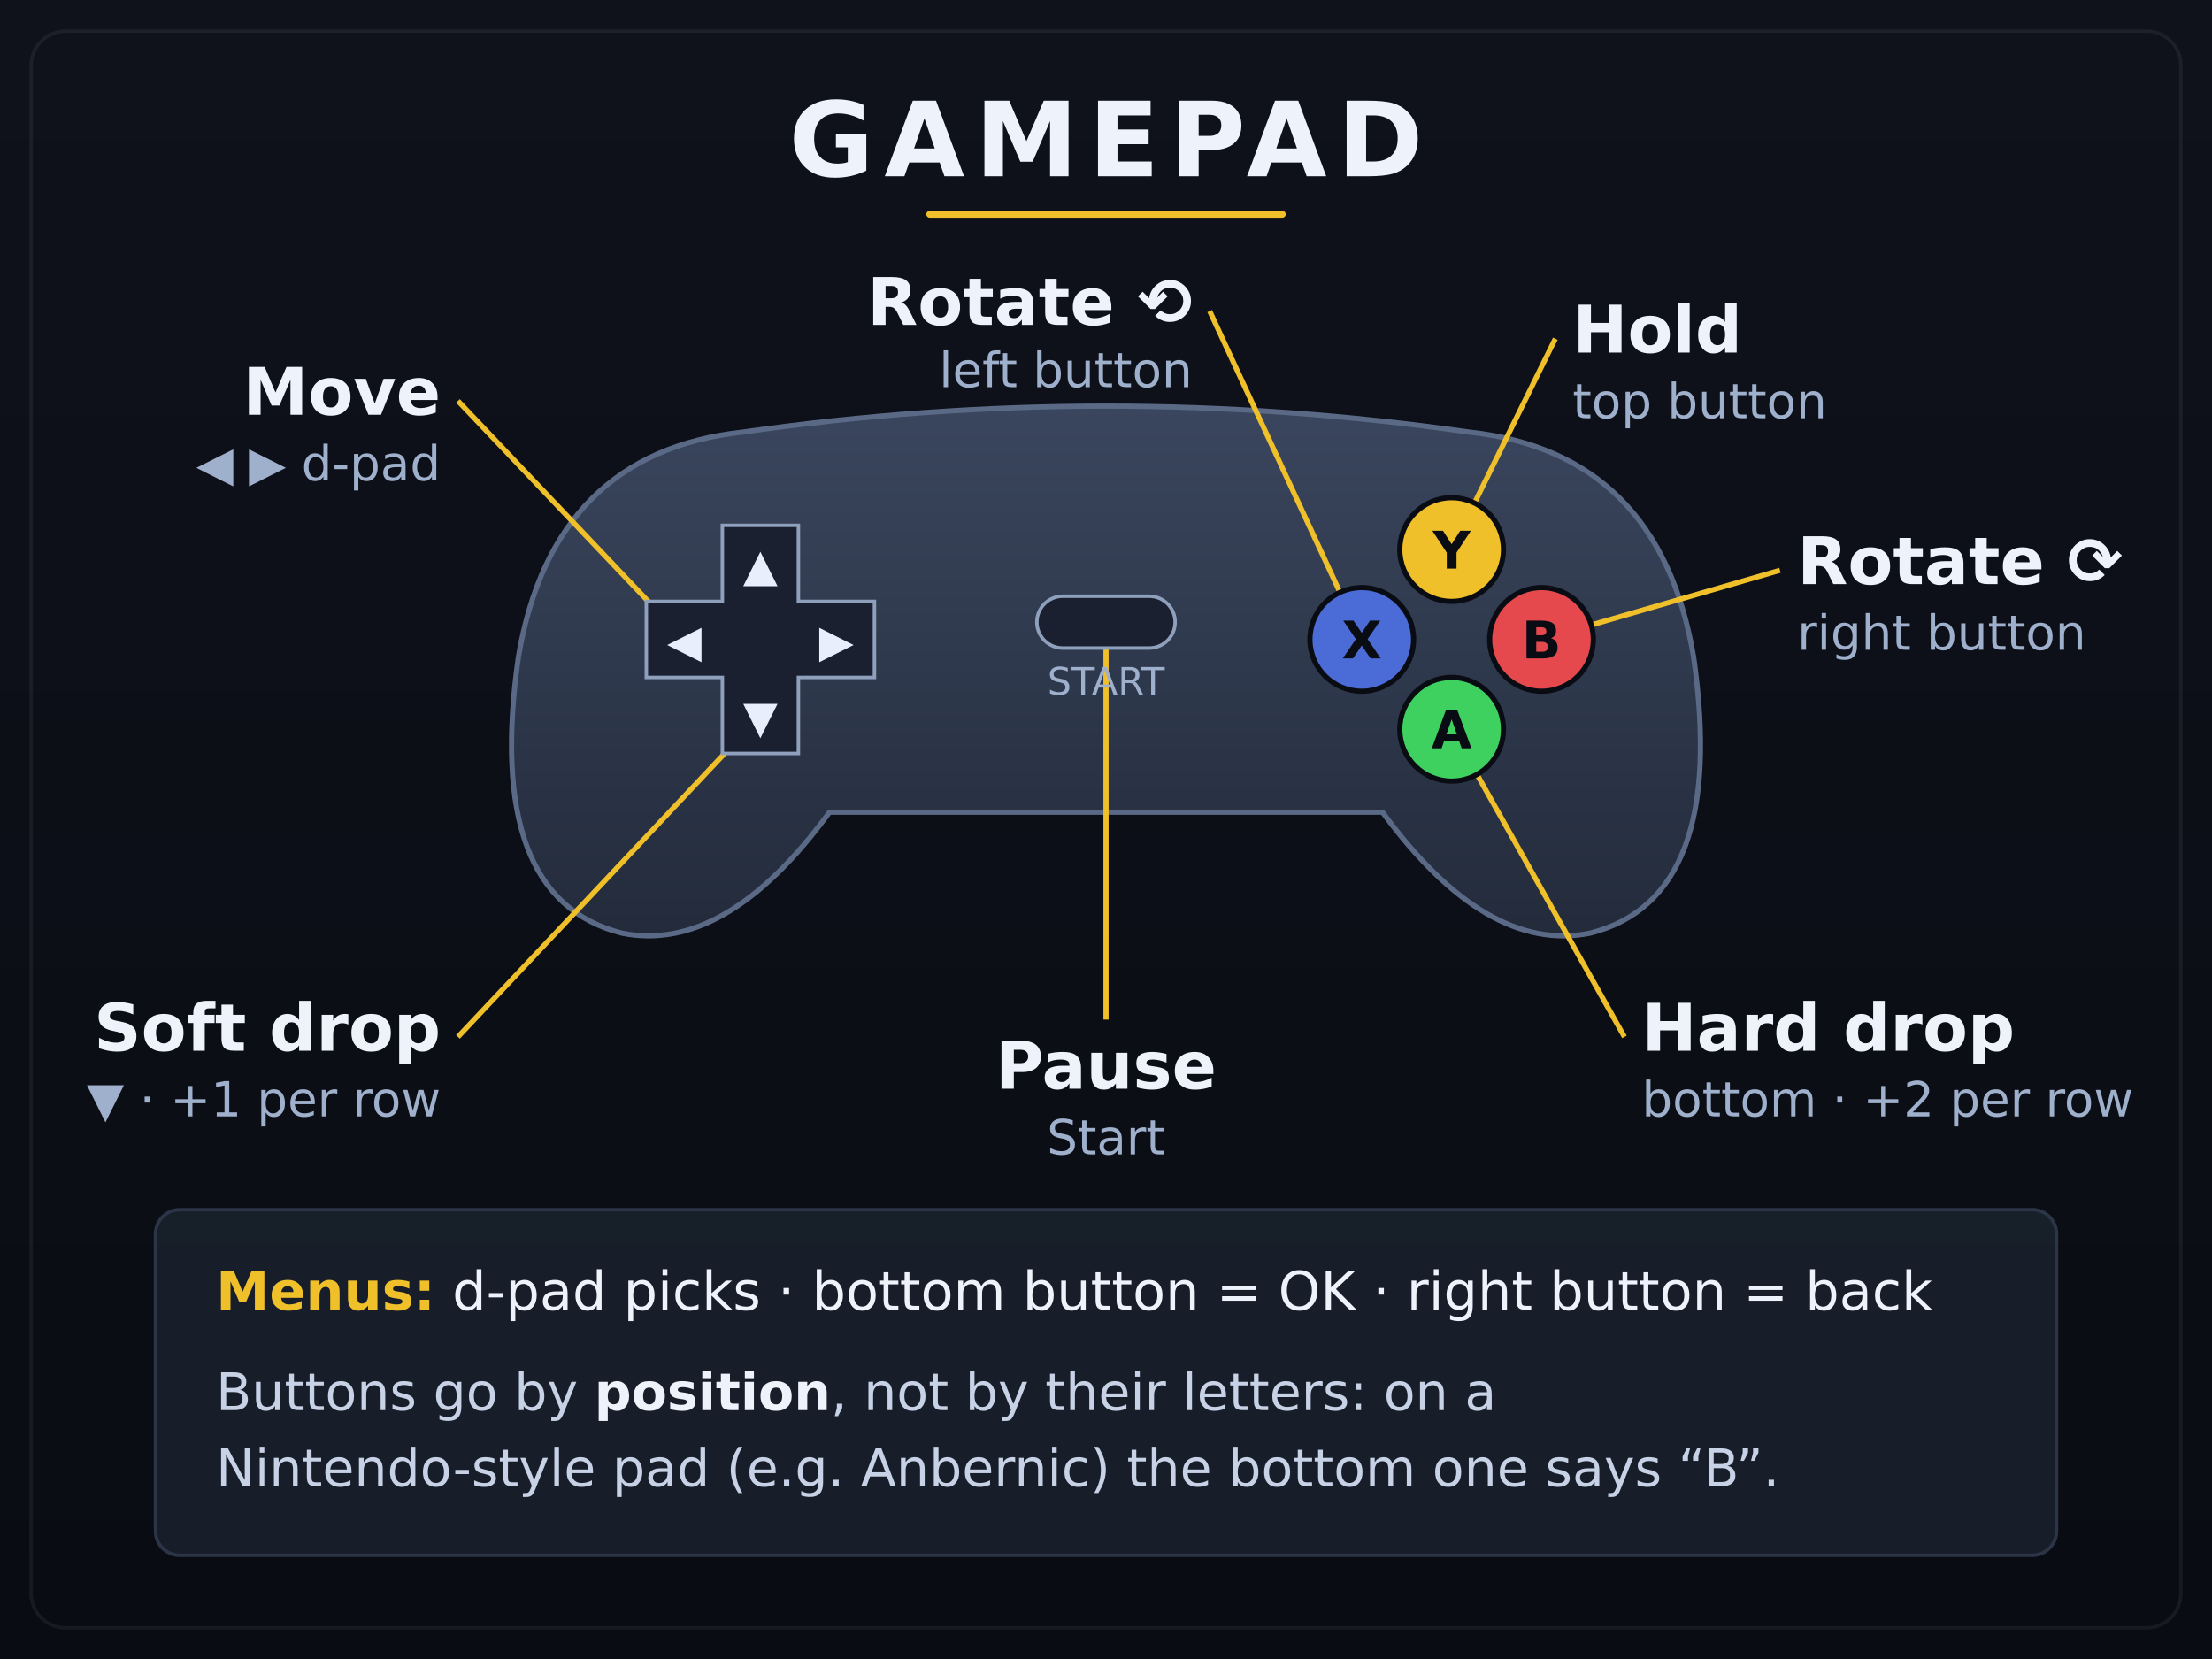
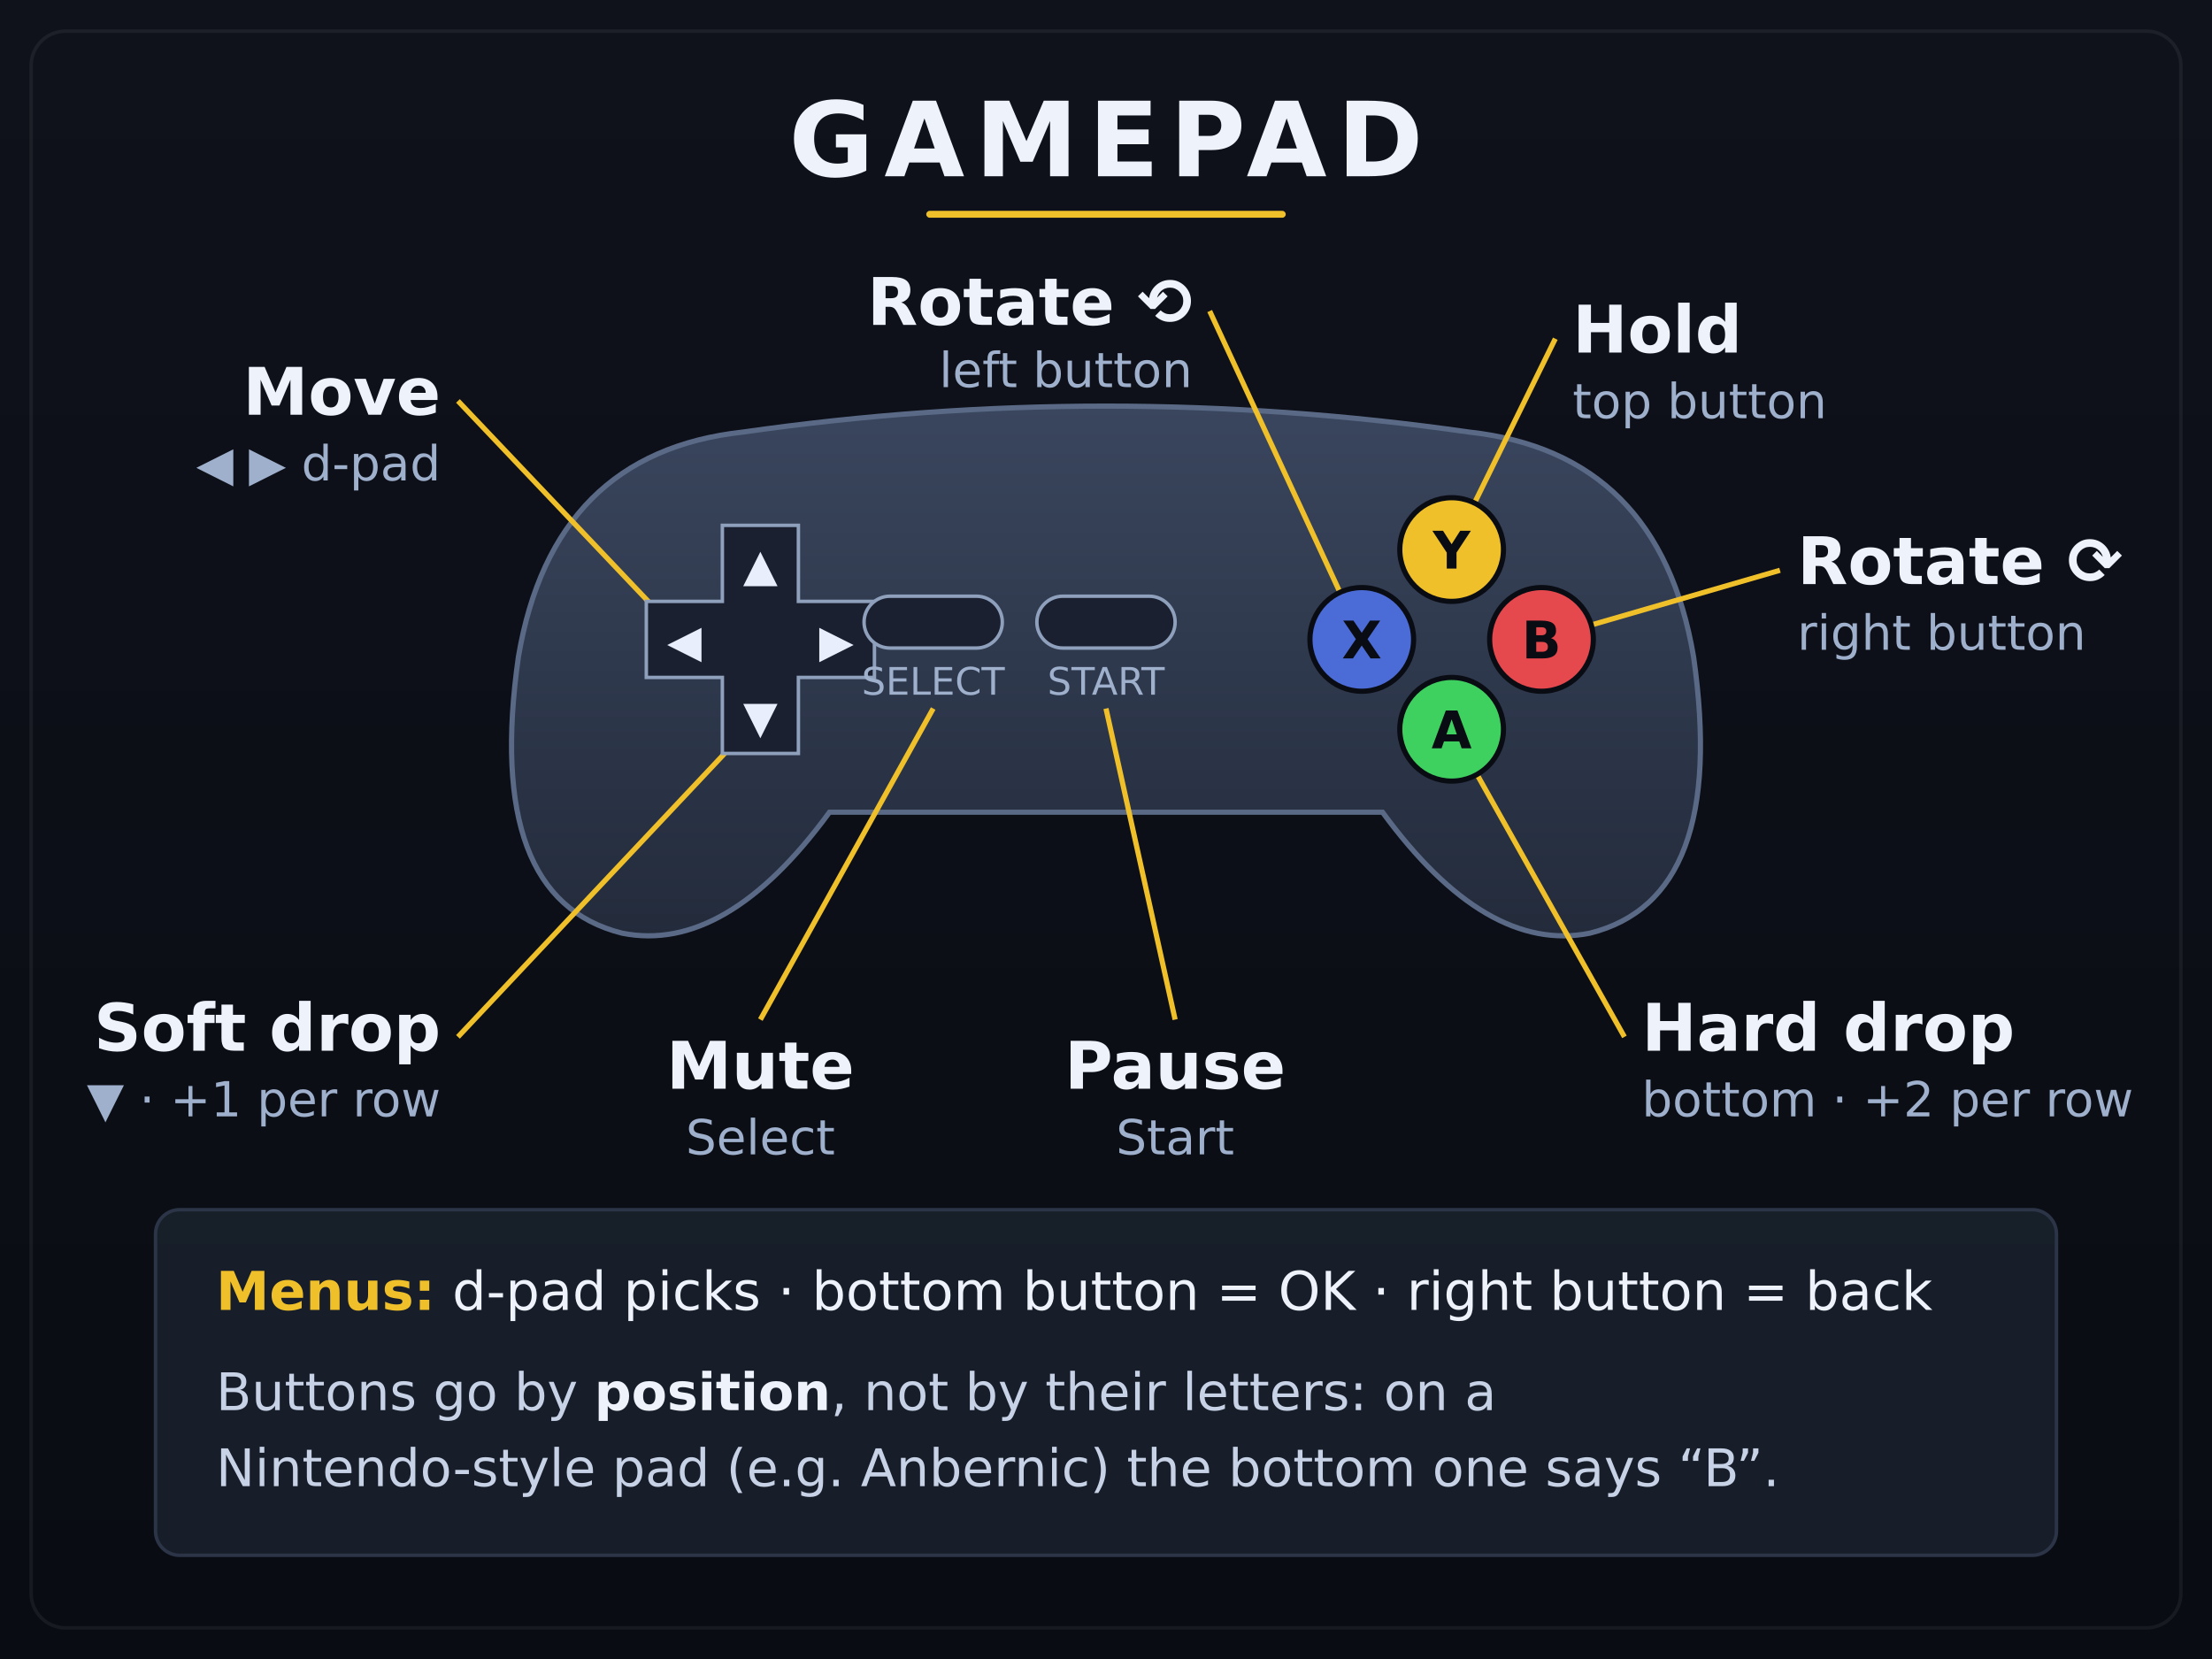
<svg xmlns="http://www.w3.org/2000/svg" width="1280" height="960" viewBox="0 0 1280 960" font-family="DejaVu Sans, 'Liberation Sans', sans-serif">
  <defs>
    <linearGradient id="bg" x1="0" y1="0" x2="0" y2="1">
      <stop offset="0" stop-color="#0f121b" />
      <stop offset="1" stop-color="#0a0c13" />
    </linearGradient>
    <linearGradient id="pad" x1="0" y1="0" x2="0" y2="1">
      <stop offset="0" stop-color="#3a465e" />
      <stop offset="1" stop-color="#232b3b" />
    </linearGradient>
  </defs>
  <rect width="1280" height="960" fill="url(#bg)" />
  <rect x="18" y="18" width="1244" height="924" rx="20" fill="none" stroke="#ffffff" stroke-opacity="0.06" stroke-width="2" />
  <text x="640" y="102" text-anchor="middle" font-size="60" font-weight="700" fill="#eef2fa" letter-spacing="6">GAMEPAD</text>
  <rect x="536" y="122" width="208" height="4" rx="2" fill="#f0c02a" />
  <path d="M 430 250 Q 640 220 850 250 Q 960 262 980 380 Q 1000 520 920 540 Q 860 552 800 470 L 480 470 Q 420 552 360 540 Q 280 520 300 380 Q 320 262 430 250 Z" fill="url(#pad)" stroke="#5a6a86" stroke-width="3" />
  <line x1="396" y1="370" x2="265" y2="232" stroke="#f0c02a" stroke-width="3" />
  <line x1="440" y1="414" x2="265" y2="600" stroke="#f0c02a" stroke-width="3" />
-   <line x1="640" y1="360" x2="640" y2="590" stroke="#f0c02a" stroke-width="3" />
+   <line x1="640" y1="410" x2="680" y2="590" stroke="#f0c02a" stroke-width="3" />
  <line x1="788" y1="370" x2="700" y2="180" stroke="#f0c02a" stroke-width="3" />
  <line x1="840" y1="318" x2="900" y2="196" stroke="#f0c02a" stroke-width="3" />
  <line x1="892" y1="370" x2="1030" y2="330" stroke="#f0c02a" stroke-width="3" />
  <line x1="840" y1="422" x2="940" y2="600" stroke="#f0c02a" stroke-width="3" />
  <path d="M 418 304 h44 v44 h44 v44 h-44 v44 h-44 v-44 h-44 v-44 h44 z" fill="#1a2030" stroke="#8fa0bc" stroke-width="2" />
  <text x="440" y="336" text-anchor="middle" font-size="26" fill="#e8eefc">▲</text>
  <text x="440" y="424" text-anchor="middle" font-size="26" fill="#e8eefc">▼</text>
  <text x="396" y="380" text-anchor="middle" font-size="26" fill="#e8eefc">◀</text>
  <text x="484" y="380" text-anchor="middle" font-size="26" fill="#e8eefc">▶</text>
  <rect x="600" y="345" width="80" height="30" rx="15" fill="#1a2030" stroke="#8fa0bc" stroke-width="2" />
  <text x="640" y="402" text-anchor="middle" font-size="22" fill="#9fb0cc">START</text>
+   <rect x="500" y="345" width="80" height="30" rx="15" fill="#1a2030" stroke="#8fa0bc" stroke-width="2" />
+   <text x="540" y="402" text-anchor="middle" font-size="22" fill="#9fb0cc">SELECT</text>
+   <line x1="540" y1="410" x2="440" y2="590" stroke="#f0c02a" stroke-width="3" />
  <circle cx="840" cy="422" r="30" fill="#3fd160" stroke="#0a0c13" stroke-width="3" />
  <text x="840" y="433" text-anchor="middle" font-size="30" font-weight="700" fill="#0a0c13">A</text>
  <circle cx="892" cy="370" r="30" fill="#e5484d" stroke="#0a0c13" stroke-width="3" />
  <text x="892" y="381" text-anchor="middle" font-size="30" font-weight="700" fill="#0a0c13">B</text>
  <circle cx="788" cy="370" r="30" fill="#4b6bd6" stroke="#0a0c13" stroke-width="3" />
  <text x="788" y="381" text-anchor="middle" font-size="30" font-weight="700" fill="#0a0c13">X</text>
  <circle cx="840" cy="318" r="30" fill="#f0c02a" stroke="#0a0c13" stroke-width="3" />
  <text x="840" y="329" text-anchor="middle" font-size="30" font-weight="700" fill="#0a0c13">Y</text>
  <text x="255" y="240" text-anchor="end" font-size="38" font-weight="700" fill="#eef2fa">Move</text>
  <text x="255" y="278" text-anchor="end" font-size="28" fill="#9fb0cc">◀ ▶ d-pad</text>
  <text x="255" y="608" text-anchor="end" font-size="38" font-weight="700" fill="#eef2fa">Soft drop</text>
  <text x="255" y="646" text-anchor="end" font-size="28" fill="#9fb0cc">▼ · +1 per row</text>
-   <text x="640" y="630" text-anchor="middle" font-size="38" font-weight="700" fill="#eef2fa">Pause</text>
-   <text x="640" y="668" text-anchor="middle" font-size="28" fill="#9fb0cc">Start</text>
+   <text x="440" y="630" text-anchor="middle" font-size="38" font-weight="700" fill="#eef2fa">Mute</text>
+   <text x="440" y="668" text-anchor="middle" font-size="28" fill="#9fb0cc">Select</text>
+   <text x="680" y="630" text-anchor="middle" font-size="38" font-weight="700" fill="#eef2fa">Pause</text>
+   <text x="680" y="668" text-anchor="middle" font-size="28" fill="#9fb0cc">Start</text>
  <text x="690" y="188" text-anchor="end" font-size="38" font-weight="700" fill="#eef2fa">Rotate ⟲</text>
  <text x="690" y="224" text-anchor="end" font-size="28" fill="#9fb0cc">left button</text>
  <text x="910" y="204" text-anchor="start" font-size="38" font-weight="700" fill="#eef2fa">Hold</text>
  <text x="910" y="242" text-anchor="start" font-size="28" fill="#9fb0cc">top button</text>
  <text x="1040" y="338" text-anchor="start" font-size="38" font-weight="700" fill="#eef2fa">Rotate ⟳</text>
  <text x="1040" y="376" text-anchor="start" font-size="28" fill="#9fb0cc">right button</text>
  <text x="950" y="608" text-anchor="start" font-size="38" font-weight="700" fill="#eef2fa">Hard drop</text>
  <text x="950" y="646" text-anchor="start" font-size="28" fill="#9fb0cc">bottom · +2 per row</text>
  <rect x="90" y="700" width="1100" height="200" rx="14" fill="#212a38" fill-opacity="0.6" stroke="#2c3547" stroke-width="2" />
  <text x="125" y="758" font-size="31" fill="#eef2fa">
    <tspan font-weight="700" fill="#f0c02a">Menus:</tspan>  d-pad picks · bottom button = OK · right button = back</text>
  <text x="125" y="816" font-size="30" fill="#c7d2e6">Buttons go by <tspan font-weight="700" fill="#eef2fa">position</tspan>, not by their letters: on a</text>
  <text x="125" y="860" font-size="30" fill="#c7d2e6">Nintendo-style pad (e.g. Anbernic) the bottom one says “B”.</text>
</svg>
